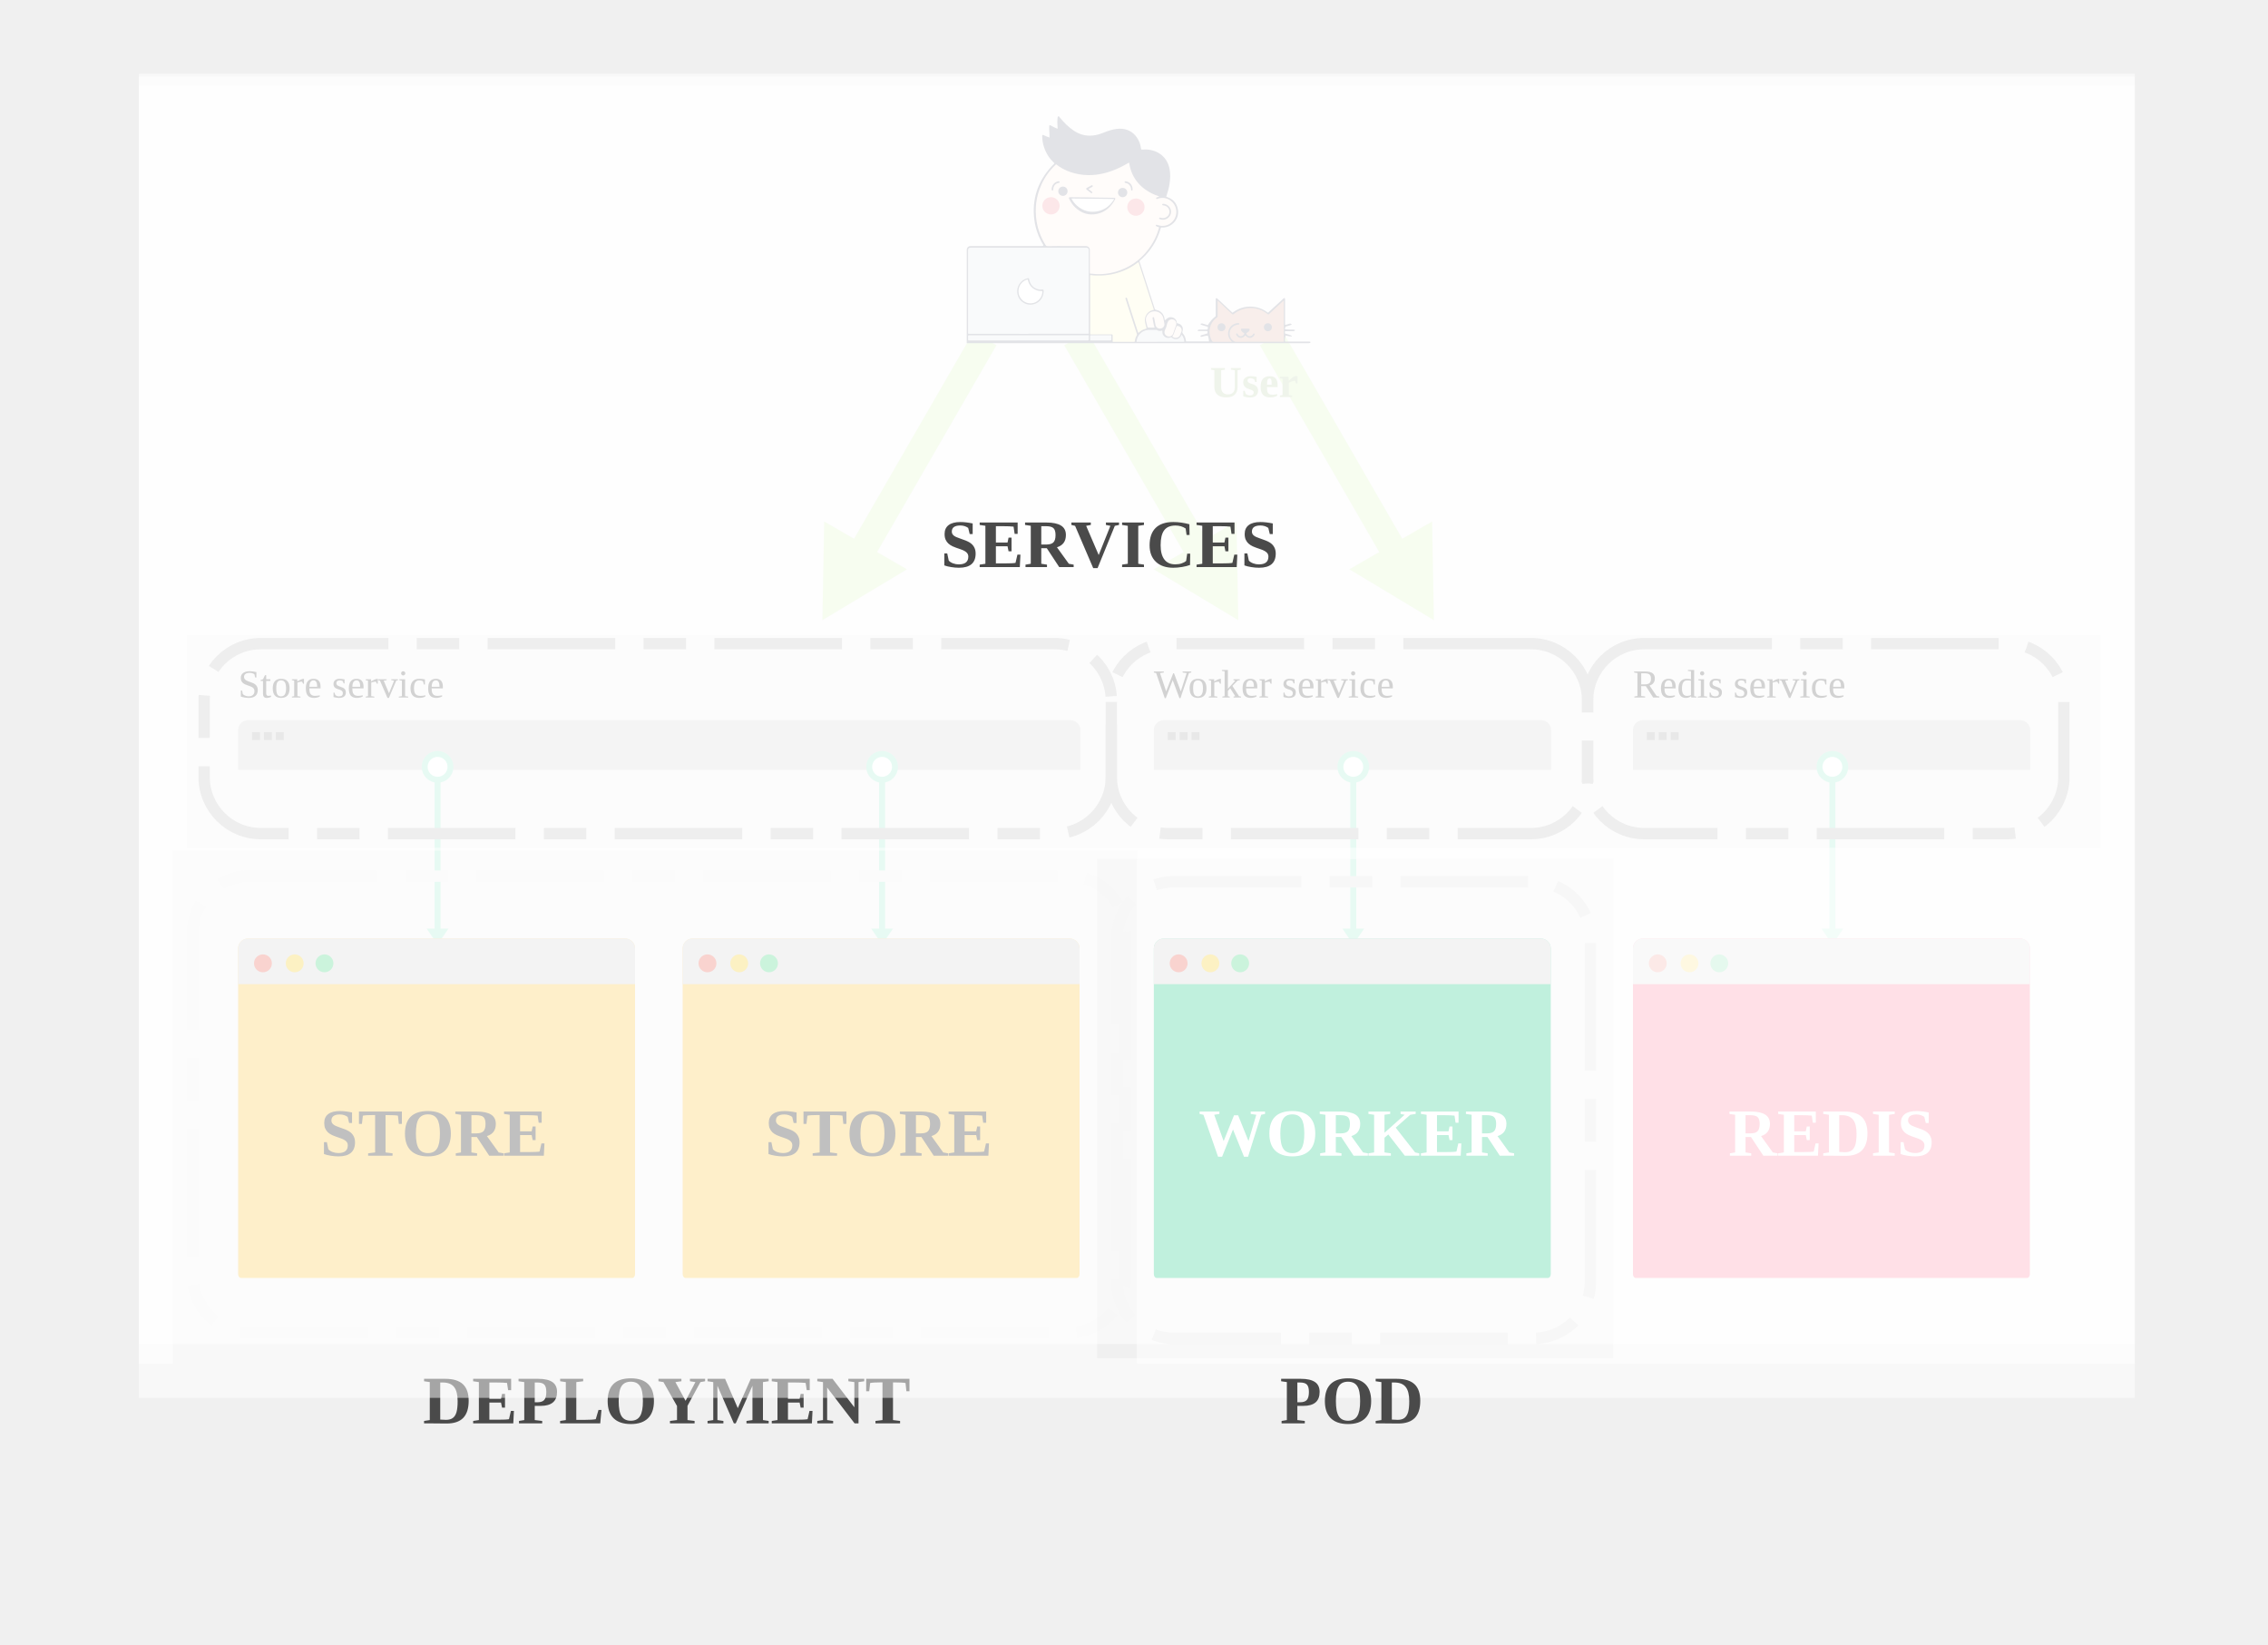
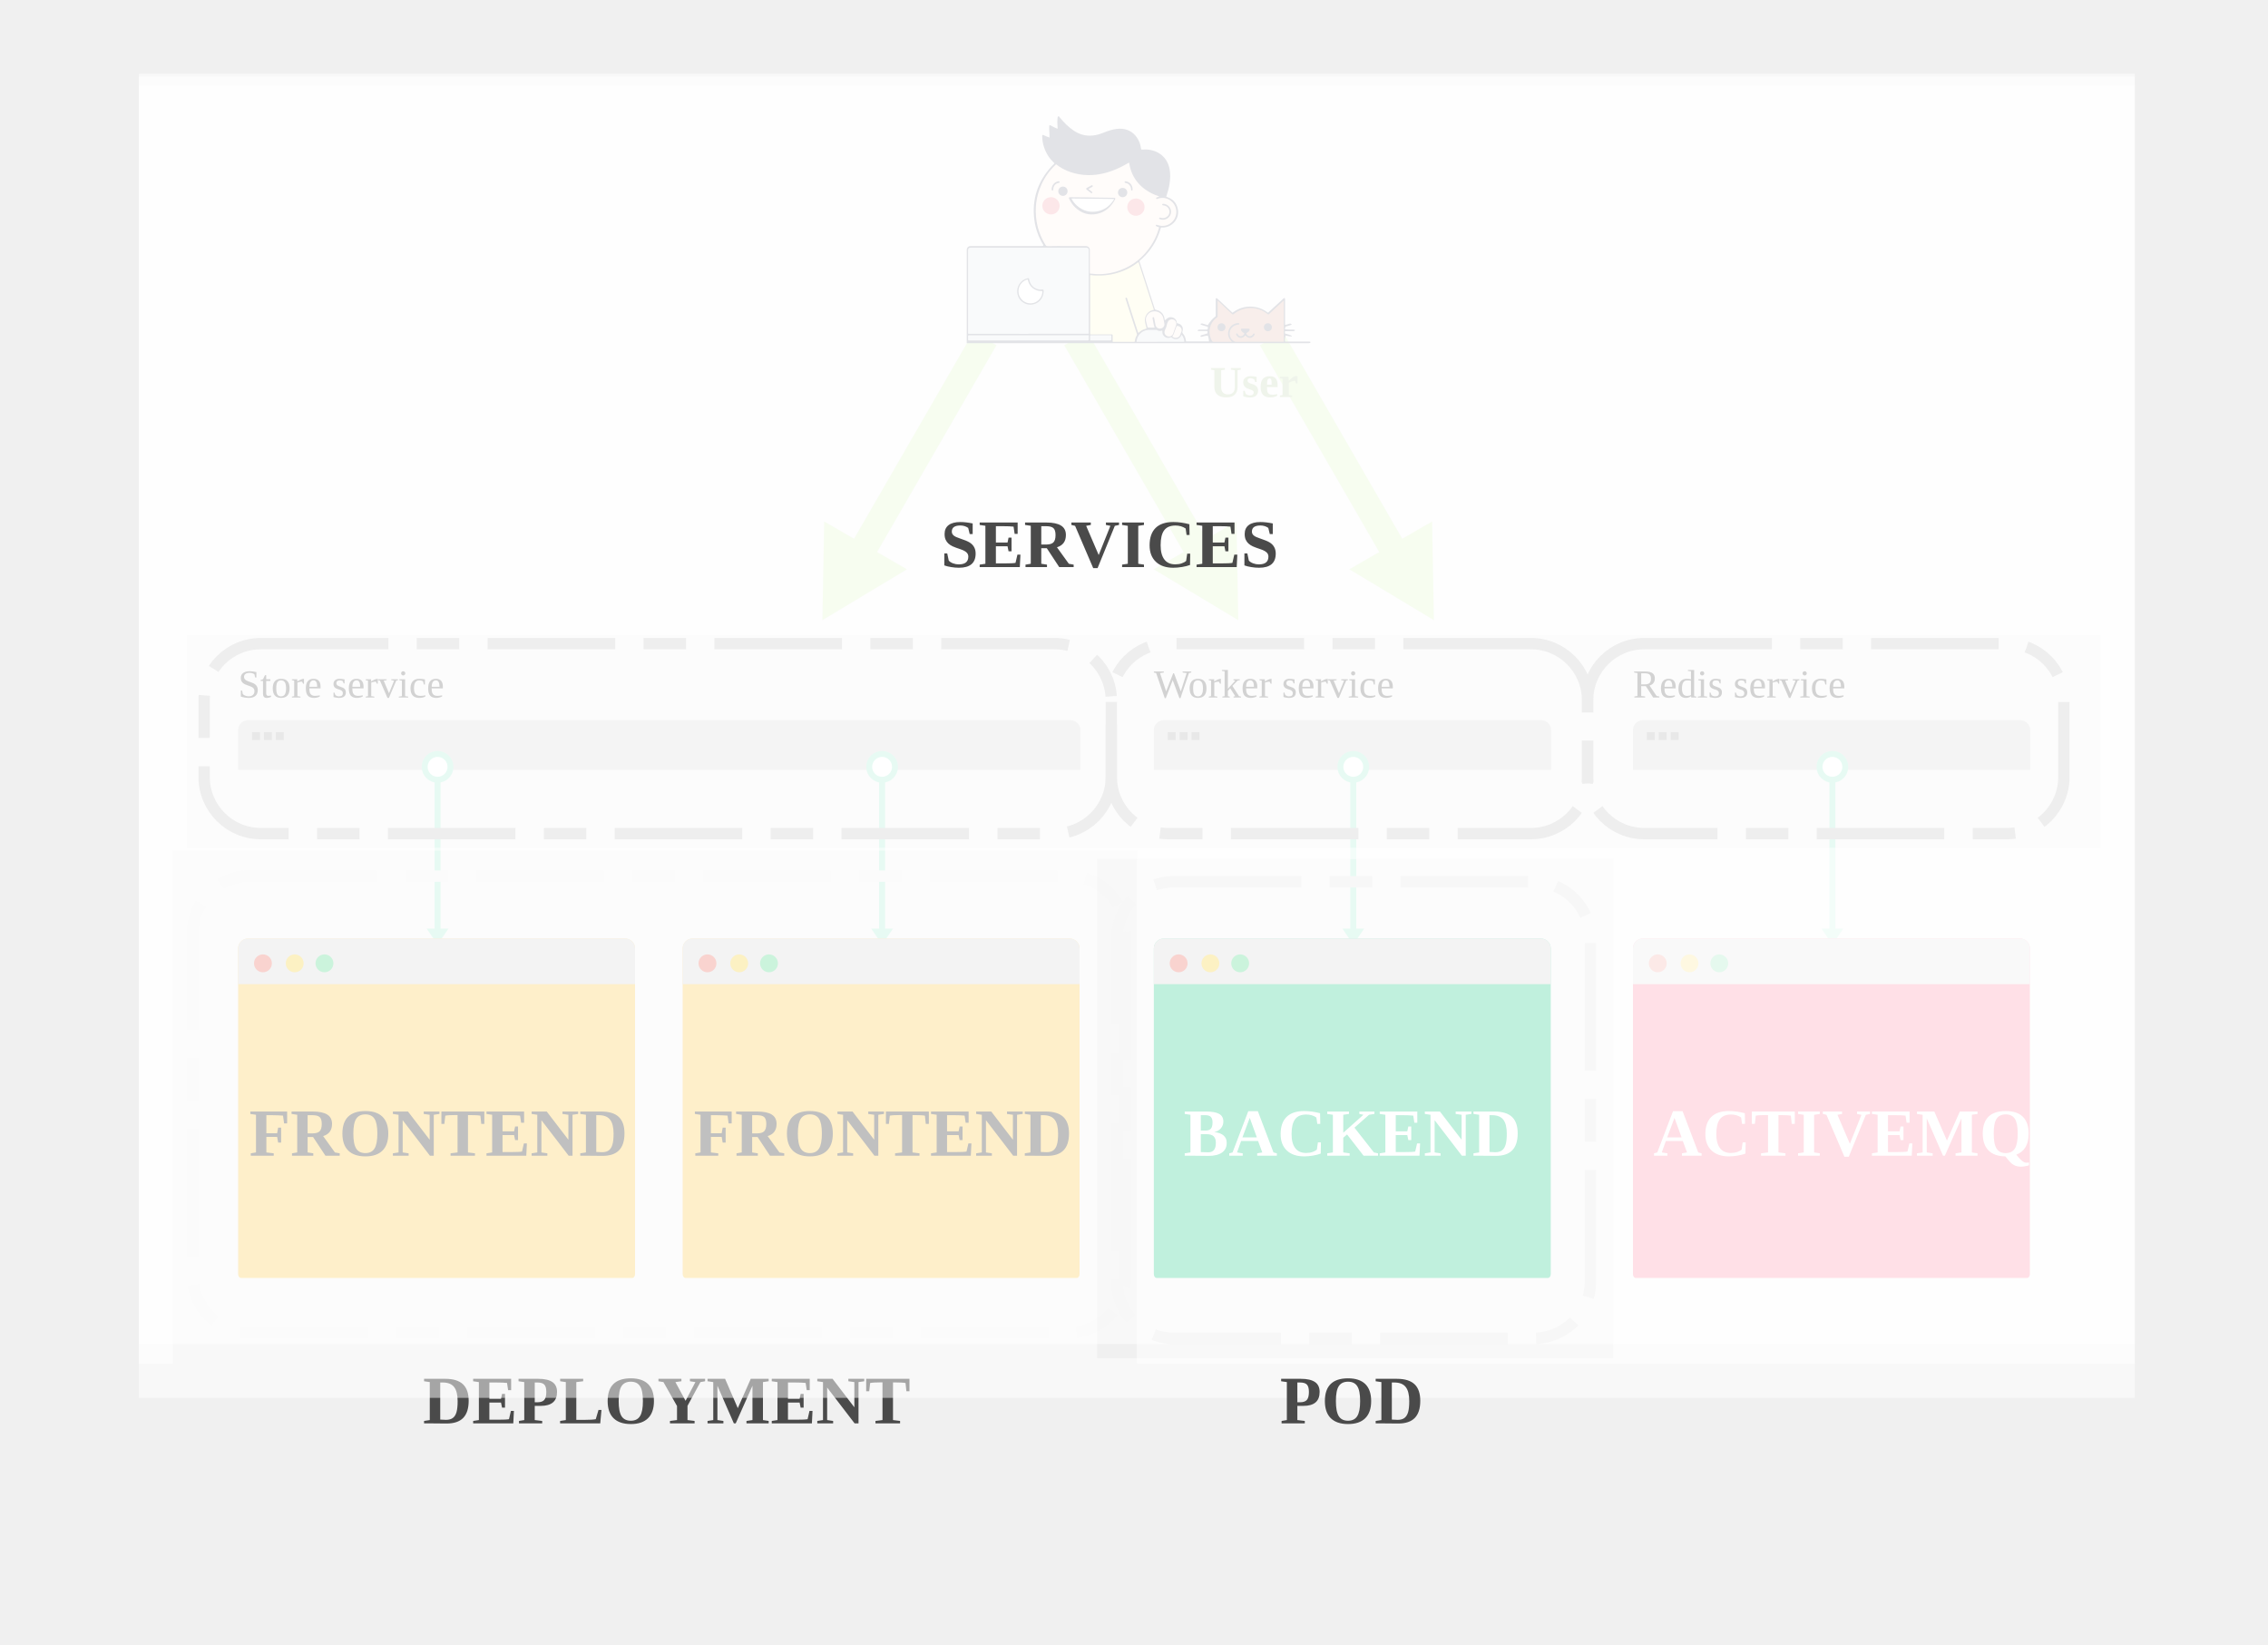
<svg xmlns="http://www.w3.org/2000/svg" viewBox="0 0 800 580" id="k8s">
  <g fill="none" fill-rule="evenodd">
    <g transform="translate(280 41)">
      <g fill="#B8E986" transform="rotate(30 -104.207 133.582)">
        <polygon points="16.848 114.64 0 84.22 33.696 84.22" />
        <polygon points="12.168 0 21.528 0 21.528 106.216 12.168 106.216" />
      </g>
      <g fill="#B8E986" transform="matrix(-.86603 .5 .5 .86603 114.046 70)">
        <polygon points="16.848 114.64 0 84.22 33.696 84.22" />
        <polygon points="12.168 0 21.528 0 21.528 106.216 12.168 106.216" />
      </g>
      <g fill="#B8E986" transform="scale(-1 1) rotate(30 -222.145 -306.57)">
        <polygon points="16.848 114.64 0 84.22 33.696 84.22" />
        <polygon points="12.168 0 21.528 0 21.528 106.216 12.168 106.216" />
      </g>
      <g transform="translate(61)">
        <path fill="#151D38" fill-rule="nonzero" d="M0,80.028 L0.018,47.089 C0.018,46.366 0.604,45.78 1.328,45.78 C9.785,45.779 18.243,45.779 26.701,45.779 C27.225,45.573 27.038,45.442 26.963,45.311 C25.335,42.616 24.269,39.715 23.857,36.571 C22.94,29.366 24.98,23.096 29.882,17.725 C30.163,17.426 30.443,17.145 30.743,16.864 C30.986,16.621 30.986,16.621 30.761,16.396 C29.994,15.666 29.302,14.862 28.722,13.963 C27.412,11.886 26.682,9.621 26.626,7.151 C26.608,6.533 26.738,6.459 27.3,6.739 C27.899,7.039 28.516,7.301 29.171,7.507 C29.246,6.421 29.115,5.523 29.096,4.606 C29.096,4.269 29.077,3.951 29.096,3.614 C29.096,3.146 29.265,3.034 29.676,3.277 C30.331,3.651 30.986,3.988 31.678,4.269 C32.09,4.437 32.09,4.437 32.053,3.988 C31.94,2.809 31.922,1.63 32.053,0.451 C32.165,0.002 32.371,-0.073 32.52,0.058 C32.633,0.152 32.707,0.283 32.801,0.395 C34.242,2.191 35.851,3.801 37.778,5.092 C39.462,6.215 41.277,6.833 43.298,6.852 C44.814,6.87 46.273,6.552 47.676,6.009 C48.986,5.504 50.296,4.98 51.662,4.681 C53.047,4.381 54.45,4.25 55.835,4.587 C58.192,5.167 59.783,6.683 60.774,8.854 C61.149,9.678 61.354,10.538 61.485,11.437 C61.542,11.774 61.542,11.774 61.897,11.755 C63.955,11.605 65.939,11.923 67.735,12.99 C69.887,14.281 71.084,16.228 71.552,18.642 C71.889,20.42 71.795,22.179 71.515,23.957 C71.29,25.342 70.916,26.708 70.467,28.037 C70.355,28.374 70.28,28.355 70.691,28.505 C72.787,29.216 74.097,30.657 74.471,32.828 C74.995,35.804 73.086,38.443 70.317,39.098 C69.812,39.21 69.288,39.285 68.764,39.229 C68.54,39.191 68.465,39.304 68.409,39.51 C68.016,40.932 67.473,42.317 66.818,43.646 C65.471,46.322 63.675,48.624 61.429,50.589 C60.924,50.945 60.887,51.15 60.999,51.431 C61.261,52.161 61.485,52.91 61.729,53.64 C63.244,58.356 64.779,63.053 66.276,67.77 C66.388,68.106 66.537,68.237 66.874,68.294 C68.352,68.612 69.288,69.529 69.681,70.989 C69.756,71.307 69.812,71.644 69.868,71.962 C70.224,71.756 70.373,71.55 70.598,71.363 C71.234,70.839 71.945,70.727 72.712,70.989 C73.498,71.269 73.966,71.849 74.078,72.673 C74.116,72.954 74.19,73.029 74.471,73.066 C75.781,73.272 76.548,74.563 76.118,75.836 C76.005,76.154 76.043,76.379 76.267,76.641 C76.847,77.333 77.184,78.138 77.296,79.036 C77.353,79.429 77.296,79.429 77.727,79.429 L85.455,79.429 C85.455,78.643 85.211,78.025 85.08,77.352 C84.201,77.408 83.602,77.558 83.022,77.745 C82.685,77.857 82.517,77.782 82.461,77.595 C82.405,77.427 82.536,77.296 82.854,77.202 C83.396,77.034 83.939,76.884 84.482,76.715 C85.024,76.547 84.931,76.678 84.931,76.079 C84.949,75.798 84.837,75.761 84.687,75.761 L81.993,75.761 C81.507,75.742 81.432,75.649 81.432,75.499 C81.787,75.218 81.881,75.237 81.993,75.237 L84.65,75.237 C84.893,75.237 84.987,75.162 85.024,74.919 C85.118,74.282 85.137,74.282 84.5,74.095 C83.976,73.927 83.434,73.777 82.91,73.627 C82.498,73.459 82.442,73.347 82.48,73.216 C82.891,73.029 83.003,73.066 83.134,73.103 C83.771,73.291 84.388,73.478 85.024,73.684 C85.885,72.355 86.615,71.419 87.606,70.708 C87.794,70.577 87.831,70.427 87.831,70.221 L87.831,64.438 C87.868,64.176 88.056,64.083 88.28,64.214 C90.132,65.935 91.76,67.451 93.37,68.949 C93.8,69.36 93.669,69.36 94.155,69.005 C97.654,66.516 102.351,66.516 105.85,69.005 C106.299,69.323 106.168,69.398 106.655,68.949 C108.301,67.433 109.929,65.935 111.576,64.42 C111.725,64.289 111.856,64.064 112.1,64.157 C112.362,64.251 112.268,64.513 112.268,64.7 L112.268,73.103 C112.268,73.646 112.268,73.646 112.773,73.496 C113.222,73.365 113.653,73.234 114.102,73.103 C114.738,73.365 114.7,73.496 114.532,73.553 L113.465,73.889 L112.511,74.17 C112.249,74.601 112.249,74.881 112.268,75.143 C113.615,75.256 114.438,75.256 115.262,75.256 C115.73,75.312 115.823,75.405 115.804,75.536 C115.468,75.798 115.337,75.798 115.224,75.798 L112.623,75.798 C112.249,75.798 112.231,75.798 112.231,76.154 C112.231,76.734 112.193,76.603 112.68,76.753 C113.185,76.921 113.709,77.052 114.233,77.221 C114.663,77.408 114.719,77.52 114.663,77.67 C113.559,77.614 113.054,77.445 112.53,77.296 C112.231,78.063 112.231,78.606 112.231,79.167 C112.231,79.373 112.287,79.485 112.511,79.467 L120.595,79.467 C120.8,79.467 121.006,79.448 121.212,79.56 L121.212,79.916 C120.744,80.028 120.613,80.028 120.464,80.028 L0,80.028 Z" />
        <path fill="#CCD6DA" fill-rule="nonzero" d="M21.706,76.752 C21.706,76.733 21.706,76.733 21.706,76.715 C28.628,76.715 35.55,76.715 42.473,76.715 C42.51,76.715 42.529,76.715 42.567,76.715 C43.056,76.715 43.056,76.715 43.056,76.23 C43.056,76.193 43.056,76.137 43.056,76.1 C43.056,66.577 43.056,57.055 43.056,47.514 C43.056,47.402 43.056,47.309 43.056,47.197 C43.037,46.694 42.755,46.396 42.247,46.34 C42.078,46.322 41.909,46.34 41.758,46.34 C28.421,46.34 15.084,46.34 1.766,46.34 C1.653,46.34 1.559,46.34 1.446,46.34 C0.75,46.359 0.468,46.657 0.468,47.328 C0.468,56.981 0.468,66.652 0.468,76.305 C0.468,76.733 0.468,76.733 0.919,76.733 C1.032,76.733 1.126,76.733 1.239,76.733 C8.049,76.752 14.877,76.752 21.706,76.752 Z" />
        <path fill="#FAE0D6" fill-rule="nonzero" d="M35.206,45.775 C36.603,45.775 38.001,45.775 39.417,45.775 C40.274,45.775 41.15,45.775 42.007,45.775 C42.716,45.775 43.256,46.188 43.386,46.827 C43.424,46.996 43.424,47.146 43.424,47.315 C43.424,49.905 43.424,52.477 43.424,55.068 C43.424,55.5 43.461,55.481 43.796,55.519 C46.536,55.857 49.238,55.707 51.903,55.012 C57.978,53.416 62.581,49.849 65.73,44.405 C66.624,42.865 67.295,41.213 67.78,39.486 C67.873,39.148 67.873,39.148 67.556,39.054 C67.388,38.998 67.221,38.942 67.053,38.885 C66.736,38.754 66.643,38.641 66.699,38.454 C66.755,38.247 66.923,38.228 67.258,38.341 C68.153,38.679 69.047,38.754 69.979,38.585 C72.737,38.041 74.507,35.225 73.78,32.502 C73.035,29.724 70.165,28.147 67.482,29.048 C67.351,29.086 67.239,29.161 67.109,29.179 C66.979,29.198 66.885,29.123 66.829,29.01 C66.774,28.879 66.811,28.766 66.904,28.691 C66.979,28.635 67.053,28.597 67.146,28.579 C67.351,28.504 67.538,28.447 67.743,28.391 C67.78,28.372 67.836,28.353 67.854,28.316 C67.892,28.222 67.798,28.241 67.743,28.222 C67.668,28.184 67.575,28.166 67.482,28.128 C66.084,27.64 64.742,27.02 63.512,26.194 C61.276,24.73 59.543,22.815 58.425,20.356 C57.903,19.192 57.549,17.972 57.344,16.695 C57.288,16.319 57.27,16.319 56.953,16.488 C56.841,16.545 56.748,16.601 56.636,16.676 C54.977,17.652 53.282,18.478 51.493,19.154 C47.635,20.6 43.685,21.182 39.603,20.45 C36.771,19.943 34.125,18.929 31.814,17.146 C31.516,16.92 31.516,16.92 31.274,17.164 C29.186,19.173 27.528,21.482 26.335,24.111 C24.49,28.222 23.931,32.502 24.621,36.952 C25.087,39.974 26.168,42.772 27.77,45.362 C27.956,45.681 28.161,45.813 28.553,45.813 C30.752,45.757 32.969,45.775 35.206,45.775 Z" />
        <path fill="#FFF3A2" fill-rule="nonzero" d="M43.545,66.461 C43.545,69.435 43.545,72.389 43.545,75.363 C43.545,75.777 43.545,76.21 43.545,76.624 C43.545,76.85 43.602,76.944 43.845,76.944 C44.35,76.925 44.856,76.944 45.38,76.944 C47.27,76.944 49.16,76.925 51.032,76.925 C51.425,76.925 51.462,76.982 51.462,77.377 C51.462,77.998 51.462,78.619 51.462,79.221 C51.462,79.522 51.425,79.56 51.761,79.56 C54.176,79.56 56.59,79.56 58.986,79.56 C59.229,79.56 59.285,79.466 59.304,79.259 C59.379,78.581 59.584,77.923 59.94,77.339 C60.071,77.132 60.09,76.944 59.996,76.699 C59.603,75.532 59.229,74.347 58.855,73.18 C57.937,70.319 57.002,67.459 56.085,64.598 C56.047,64.504 56.01,64.391 55.991,64.297 C55.954,64.127 56.029,63.996 56.197,63.958 C56.347,63.92 56.459,63.996 56.515,64.127 C56.534,64.184 56.553,64.24 56.571,64.297 C57.226,66.329 57.881,68.362 58.536,70.395 C59.154,72.314 59.772,74.234 60.408,76.135 C60.52,76.455 60.52,76.473 60.763,76.248 C61.437,75.589 62.223,75.156 63.14,74.949 C63.421,74.874 63.44,74.874 63.365,74.591 C63.215,73.97 63.047,73.331 62.916,72.709 C62.485,70.827 63.627,68.889 65.48,68.4 C65.592,68.362 65.723,68.362 65.835,68.324 C65.966,68.306 66.022,68.23 65.966,68.098 C65.948,68.023 65.929,67.948 65.891,67.891 C64.432,63.337 62.953,58.764 61.493,54.209 C61.231,53.362 60.951,52.515 60.67,51.668 C60.614,51.48 60.52,51.405 60.37,51.574 C60.314,51.631 60.258,51.668 60.183,51.706 C58.948,52.628 57.619,53.438 56.216,54.077 C53.483,55.338 50.601,56.054 47.588,56.166 C46.315,56.223 45.043,56.204 43.789,56.016 C43.583,55.978 43.508,56.054 43.527,56.242 C43.527,56.355 43.527,56.486 43.527,56.599 C43.545,59.893 43.545,63.186 43.545,66.461 Z" />
        <path fill="#C27659" fill-rule="nonzero" d="M103.254,79.522 C105.98,79.522 108.725,79.522 111.451,79.522 C111.843,79.522 111.843,79.522 111.843,79.125 C111.843,79.068 111.843,79.011 111.843,78.936 C111.843,74.471 111.843,70.006 111.843,65.54 C111.843,65.446 111.843,65.351 111.843,65.276 C111.843,65.2 111.88,65.105 111.805,65.067 C111.693,65.011 111.656,65.124 111.581,65.181 C110.573,66.127 109.565,67.054 108.538,68 C107.922,68.568 107.306,69.154 106.69,69.722 C106.428,69.968 106.391,69.949 106.111,69.76 C106.017,69.703 105.943,69.627 105.868,69.57 C104.393,68.454 102.75,67.792 100.92,67.659 C98.475,67.47 96.253,68.151 94.292,69.665 C93.863,70.006 93.863,70.006 93.471,69.646 C93.452,69.627 93.434,69.608 93.396,69.589 C91.921,68.189 90.428,66.789 88.934,65.389 C88.822,65.276 88.71,65.067 88.561,65.124 C88.449,65.181 88.505,65.389 88.505,65.54 C88.505,67.168 88.505,68.814 88.505,70.441 C88.505,70.668 88.486,70.857 88.243,71.008 C85.555,72.843 84.92,76.419 86.488,79.182 C86.638,79.446 86.806,79.56 87.123,79.56 C89.102,79.541 91.1,79.56 93.079,79.541 C93.21,79.541 93.396,79.598 93.452,79.484 C93.508,79.371 93.322,79.276 93.228,79.182 C92.257,78.122 91.959,76.892 92.369,75.53 C92.78,74.168 93.732,73.354 95.077,73.033 C95.357,72.957 95.637,72.919 95.917,72.957 C96.066,72.976 96.159,73.071 96.159,73.241 C96.159,73.373 96.085,73.468 95.935,73.487 C95.767,73.506 95.618,73.525 95.45,73.544 C94.162,73.714 93.06,74.698 92.799,75.965 C92.519,77.271 93.079,78.595 94.199,79.295 C94.479,79.465 94.778,79.56 95.133,79.56 C97.896,79.503 100.584,79.522 103.254,79.522 Z" />
        <path fill="#CCD6DA" fill-rule="nonzero" d="M21.74 77.24C21.74 77.24 21.74 77.24 21.74 77.24 17.923 77.256 14.105 77.256 10.287 77.256 7.222 77.256 4.156 77.256 1.091 77.256.978 77.256.846 77.256.734 77.256.546 77.256.452 77.323.47 77.49.47 77.824.47 78.157.47 78.491.47 79.092.47 79.092 1.147 79.092 6.507 79.092 11.886 79.092 17.246 79.075 25.614 79.075 33.964 79.059 42.333 79.059 42.446 79.059 42.577 79.059 42.69 79.059 42.954 79.042 43.048 78.958 43.048 78.725 43.066 78.291 43.048 77.874 43.048 77.44 43.048 77.256 42.954 77.206 42.766 77.223 42.653 77.223 42.559 77.223 42.446 77.223 40.452 77.223 38.478 77.24 36.484 77.24 31.576 77.24 26.667 77.24 21.74 77.24zM68.31 79.541C70.938 79.541 73.584 79.541 76.212 79.541 76.324 79.541 76.416 79.541 76.527 79.541 76.694 79.56 76.768 79.503 76.749 79.313 76.657 78.514 76.379 77.791 75.898 77.144 75.824 77.03 75.75 77.049 75.713 77.182 75.694 77.239 75.676 77.297 75.639 77.354 75.028 78.666 73.51 79.027 72.4 78.114 72.196 77.943 72.067 77.905 71.826 78.019 71.141 78.305 70.494 78.21 69.883 77.791 69.235 77.335 68.939 76.688 68.995 75.87 69.013 75.585 68.995 75.566 68.754 75.642 68.18 75.794 67.644 75.737 67.125 75.433 66.996 75.356 66.885 75.356 66.737 75.356 65.885 75.356 65.016 75.337 64.164 75.356 62.202 75.394 60.518 76.783 60.019 78.742 59.963 78.951 59.926 79.161 59.907 79.37 59.889 79.503 59.944 79.56 60.074 79.56 60.185 79.56 60.315 79.56 60.426 79.56 63.072 79.541 65.7 79.541 68.31 79.541z" />
        <path fill="#FAE0D6" fill-rule="nonzero" d="M65.055 74.546C65.055 74.546 65.055 74.546 65.055 74.546 65.403 74.546 65.731 74.546 66.079 74.546 66.214 74.546 66.292 74.51 66.234 74.365 65.847 73.37 65.789 72.303 65.558 71.271 65.5 71.036 65.596 70.891 65.77 70.855 65.944 70.819 66.06 70.928 66.118 71.163 66.176 71.398 66.214 71.651 66.253 71.887 66.369 72.502 66.466 73.117 66.601 73.714 66.794 74.528 67.586 74.999 68.456 74.854 69.306 74.691 69.847 73.967 69.711 73.153 69.595 72.447 69.479 71.76 69.306 71.072 68.939 69.534 67.296 68.557 65.654 68.847 64.089 69.118 62.949 70.656 63.22 72.158 63.355 72.882 63.587 73.587 63.761 74.311 63.799 74.474 63.896 74.546 64.089 74.546 64.418 74.546 64.746 74.546 65.055 74.546zM69.732 76.119C69.77 76.645 69.942 77.058 70.363 77.358 71.243 77.997 72.428 77.678 72.811 76.663 73.174 75.668 73.518 74.654 73.862 73.64 73.901 73.527 73.92 73.415 73.939 73.283 73.996 72.551 73.557 71.894 72.83 71.668 72.122 71.462 71.338 71.762 70.994 72.42 70.765 72.87 70.573 73.358 70.497 73.866 70.44 74.241 70.325 74.579 70.134 74.917 69.904 75.311 69.77 75.725 69.732 76.119z" />
        <path fill="#CCD6DA" fill-rule="nonzero" d="M47.192,79.092 C47.192,79.092 47.192,79.075 47.192,79.075 C48.199,79.075 49.188,79.075 50.195,79.075 C50.366,79.075 50.537,79.075 50.689,79.075 C50.879,79.058 51.012,78.991 51.012,78.805 C51.012,78.333 51.012,77.861 51.012,77.389 C51.012,77.271 50.936,77.22 50.803,77.22 C50.689,77.22 50.556,77.22 50.442,77.22 C49.016,77.22 47.591,77.22 46.166,77.22 C45.386,77.22 44.607,77.237 43.847,77.237 C43.619,77.237 43.524,77.304 43.524,77.507 C43.543,77.928 43.524,78.35 43.524,78.755 C43.524,79.075 43.524,79.092 43.904,79.092 C45.006,79.092 46.09,79.092 47.192,79.092 Z" />
        <path fill="#FAE0D6" fill-rule="nonzero" d="M75.816,75.534 C75.816,74.696 75.277,74.095 74.459,73.968 C74.1,73.913 74.06,73.932 73.94,74.241 C73.721,74.824 73.521,75.407 73.302,75.971 C73.102,76.481 73.003,77.046 72.604,77.483 C72.464,77.628 72.584,77.719 72.683,77.81 C73.521,78.448 74.798,78.175 75.237,77.228 C75.437,76.791 75.597,76.335 75.756,75.88 C75.816,75.734 75.816,75.589 75.816,75.534 Z" />
        <path fill="#151D38" fill-rule="nonzero" d="M27.136,61.872 C26.987,64.148 25.578,65.846 23.501,66.331 C20.83,66.965 18.197,65.118 17.826,62.375 C17.511,60.062 18.994,57.711 21.405,57.151 C21.925,57.039 21.962,57.058 22.036,57.581 C22.351,59.353 23.538,60.659 25.263,61.051 C25.671,61.144 26.079,61.163 26.505,61.125 C27.062,61.069 27.117,61.125 27.136,61.685 C27.154,61.778 27.136,61.872 27.136,61.872 Z" />
        <path fill="#FFF" fill-rule="nonzero" d="M22.546,65.988 C22.83,65.969 23.208,65.93 23.586,65.834 C25.27,65.374 26.594,63.764 26.67,62.038 C26.689,61.655 26.689,61.655 26.329,61.655 C24.078,61.693 22.111,60.16 21.6,57.936 C21.487,57.437 21.43,57.552 21.128,57.648 C19.179,58.3 17.969,60.332 18.309,62.422 C18.631,64.454 20.428,66.007 22.546,65.988 Z" />
        <g transform="translate(36.036 28.548)">
          <path fill="#151D38" fill-rule="nonzero" d="M13.098,0.171 C14.042,0.171 14.986,0.209 15.93,0.228 C16.374,0.247 16.485,0.398 16.282,0.777 C14.893,3.413 12.857,5.252 9.95,5.878 C7.025,6.504 4.452,5.689 2.249,3.622 C1.379,2.806 0.712,1.82 0.176,0.74 C0.12,0.626 0.065,0.531 0.027,0.417 C-0.047,0.19 0.027,0.076 0.268,0.019 C0.361,0 0.453,0 0.527,0 C2.342,0.019 4.174,0.038 5.989,0.057 C6.303,0.057 11.043,0.171 13.098,0.171 Z" />
          <path fill="#FFF" fill-rule="nonzero" d="M8.458,0.54 C7.894,0.54 7.349,0.54 6.785,0.54 C6.09,0.54 5.414,0.54 4.718,0.504 C3.534,0.468 2.35,0.468 1.166,0.468 C0.903,0.468 0.884,0.486 1.016,0.703 C1.486,1.552 2.087,2.31 2.82,2.961 C4.887,4.767 7.293,5.507 10.037,4.983 C12.555,4.496 14.397,3.087 15.75,1.028 C15.994,0.649 15.994,0.631 15.525,0.631 C13.175,0.594 10.807,0.558 8.458,0.54 Z" />
        </g>
        <path fill="#E5384A" fill-rule="nonzero" d="M26.676 31.59C26.676 30.06 27.824 28.566 29.736 28.548 31.412 28.53 32.76 29.914 32.76 31.59 32.76 33.284 31.412 34.632 29.718 34.632 28.042 34.614 26.676 33.266 26.676 31.59zM62.708 32.067C62.781 33.529 61.521 35.082 59.677 35.1 57.997 35.1 56.646 33.748 56.628 32.067 56.628 30.35 57.961 29.017 59.677 29.017 61.484 28.98 62.799 30.533 62.708 32.067z" />
        <path fill="#151D38" fill-rule="nonzero" d="M33.92 24.804C34.844 24.804 35.588 25.528 35.568 26.452 35.568 27.356 34.844 28.08 33.96 28.08 33.036 28.08 32.292 27.356 32.292 26.432 32.292 25.548 33.015 24.824 33.92 24.804zM55 25.272C55.925 25.272 56.628 25.996 56.628 26.94 56.608 27.844 55.884 28.568 54.98 28.548 54.096 28.548 53.352 27.804 53.352 26.92 53.332 25.996 54.076 25.252 55 25.272zM72.072 33.724C72.053 35.627 70.102 36.969 68.245 36.353 68.189 36.334 68.133 36.316 68.076 36.28 67.889 36.207 67.814 36.081 67.889 35.899 67.945 35.736 68.114 35.718 68.264 35.754 68.358 35.772 68.47 35.827 68.564 35.845 69.858 36.189 71.209 35.392 71.472 34.141 71.734 32.854 70.834 31.639 69.502 31.458 69.389 31.44 69.258 31.422 69.146 31.404 69.014 31.386 68.939 31.277 68.939 31.15 68.939 30.987 69.033 30.914 69.183 30.896 69.277 30.878 69.389 30.896 69.502 30.896 70.984 31.059 72.091 32.274 72.072 33.724zM44.459 24.657C44.459 24.79 44.355 24.866 44.233 24.923 43.868 25.132 43.485 25.34 43.12 25.53 42.964 25.606 42.929 25.682 43.086 25.796 43.398 26.024 43.694 26.271 44.007 26.499 44.094 26.556 44.163 26.613 44.233 26.689 44.32 26.784 44.32 26.917 44.25 27.031 44.181 27.145 44.077 27.164 43.955 27.126 43.885 27.107 43.833 27.069 43.781 27.012 43.312 26.651 42.825 26.29 42.355 25.91 42.025 25.644 42.042 25.454 42.408 25.245 42.929 24.942 43.468 24.657 44.007 24.372 44.268 24.277 44.476 24.372 44.459 24.657zM29.952 25.704C30.005 24.348 30.893 23.224 32.153 22.972 32.295 22.934 32.437 22.914 32.579 22.953 32.686 22.972 32.757 23.069 32.757 23.186 32.774 23.321 32.721 23.437 32.597 23.476 32.473 23.515 32.348 23.534 32.224 23.554 31.266 23.767 30.627 24.542 30.52 25.588 30.502 25.704 30.502 25.801 30.502 25.917 30.485 26.092 30.414 26.208 30.236 26.208 30.059 26.208 29.987 26.072 29.97 25.898 29.952 25.84 29.952 25.782 29.952 25.704zM58.5 25.694C58.5 25.771 58.5 25.904 58.482 26.018 58.445 26.151 58.353 26.208 58.225 26.208 58.097 26.208 58.006 26.132 57.987 25.999 57.969 25.904 57.987 25.809 57.969 25.732 57.914 24.61 57.2 23.754 56.138 23.545 56.083 23.526 56.028 23.526 55.973 23.507 55.79 23.469 55.662 23.374 55.698 23.165 55.735 22.955 55.9 22.917 56.064 22.936 56.687 23.012 57.218 23.26 57.676 23.697 58.189 24.249 58.463 24.896 58.5 25.694zM99.993 78.152C99.291 78.132 98.816 77.931 98.456 77.448 98.304 77.267 98.247 77.267 98.095 77.448 97.431 78.232 96.463 78.373 95.685 77.83 95.419 77.649 95.21 77.388 95.058 77.086 94.982 76.925 94.963 76.724 95.153 76.624 95.343 76.523 95.457 76.624 95.552 76.805 95.609 76.925 95.685 77.046 95.78 77.167 96.406 77.87 97.507 77.649 97.848 76.765 97.924 76.564 97.943 76.443 97.696 76.383 97.355 76.282 97.146 76.001 96.918 75.739 96.823 75.639 96.766 75.498 96.747 75.357 96.691 75.076 96.785 74.895 97.07 74.895 97.867 74.875 98.683 74.875 99.481 74.895 99.746 74.895 99.841 75.076 99.765 75.357 99.651 75.82 99.31 76.061 98.968 76.302 98.854 76.383 98.664 76.363 98.626 76.503 98.589 76.684 98.702 76.865 98.816 77.026 99.329 77.77 100.354 77.77 100.885 77.026 100.942 76.946 100.999 76.825 101.056 76.745 101.151 76.604 101.284 76.584 101.416 76.644 101.549 76.724 101.587 76.865 101.53 77.006 101.416 77.287 101.246 77.529 101.018 77.73 100.676 78.011 100.297 78.172 99.993 78.152zM106.236 73.008C107.038 73.008 107.64 73.63 107.64 74.412 107.64 75.214 106.998 75.836 106.196 75.816 105.414 75.795 104.812 75.174 104.832 74.372 104.812 73.59 105.434 72.988 106.236 73.008zM89.846 75.816C89.069 75.816 88.452 75.219 88.452 74.422 88.452 73.625 89.03 73.028 89.826 73.008 90.643 73.008 91.26 73.605 91.26 74.402 91.24 75.199 90.643 75.816 89.846 75.816z" />
      </g>
      <text fill="#7DA159" font-size="15.6" font-weight="bold" class="sans-serif">
        <tspan x="146.8" y="99.02">User</tspan>
      </text>
    </g>
    <g transform="translate(84 233)">
      <g fill-rule="nonzero" transform="translate(0 21)">
        <path fill="#D2D2D2" d="M297.1,3.5 L297.1,17.5 L0,17.5 L0,3.5 C-2.36723809e-16,1.567 1.567,3.55085713e-16 3.5,0 L293.6,0 C295.533,-3.55085713e-16 297.1,1.567 297.1,3.5 Z" />
        <rect width="2.8" height="2.8" x="4.9" y="4.2" fill="#A3A3A3" />
        <rect width="2.8" height="2.8" x="9.1" y="4.2" fill="#A3A3A3" />
        <rect width="2.8" height="2.8" x="13.3" y="4.2" fill="#A3A3A3" />
      </g>
      <g transform="translate(0 38.5)">
        <g fill-rule="nonzero" transform="translate(66.5)">
          <polygon fill="#9EEBCF" points="4.9 -.7 4.9 58.8 2.8 58.8 2.8 -.7" />
          <circle cx="3.85" cy="-1.05" r="4.55" fill="#FFF" stroke="#9EEBCF" stroke-width="2.1" />
          <polygon fill="#9EEBCF" points="3.85 61.6 0 56 7.7 56" />
        </g>
        <g transform="translate(0 59.5)">
          <path fill="#FABE28" d="M140,118.348 C140,119.095 139.562,119.7 139.021,119.7 L0.979,119.7 C0.438,119.7 0,119.095 0,118.348 L-4.4408921e-16,3.5 C-6.80813019e-16,1.567 1.567,-8.90034966e-17 3.5,-4.4408921e-16 L136.5,-4.4408921e-16 C138.433,-7.99174923e-16 140,1.567 140,3.5 L140,118.348 Z" />
          <text fill="#000" font-size="23.8" font-weight="bold" class="sans-serif">
-             <tspan x="29.007" y="76.6">STORE</tspan>
+             <tspan x="3.893" y="76.6">FRONTEND</tspan>
          </text>
          <path fill="#CCC" d="M3.5,0 L136.5,4.4408921e-16 C138.433,-1.53626092e-14 140,1.567 140,3.5 L140,16.1 L0,16.1 L0,3.5 C-2.36723809e-16,1.567 1.567,7.99174923e-16 3.5,4.4408921e-16 Z" />
          <path fill="#E74C3C" d="M11.9,8.75 C11.9,10.49 10.49,11.9 8.75,11.9 C7.01,11.9 5.6,10.49 5.6,8.75 C5.6,7.01 7.01,5.6 8.75,5.6 C10.49,5.6 11.9,7.01 11.9,8.75" />
          <path fill="#F1C40F" d="M23.1,8.75 C23.1,10.49 21.69,11.9 19.95,11.9 C18.21,11.9 16.8,10.49 16.8,8.75 C16.8,7.01 18.21,5.6 19.95,5.6 C21.69,5.6 23.1,7.01 23.1,8.75" />
          <path fill="#2ECC71" d="M33.6,8.75 C33.6,10.49 32.19,11.9 30.45,11.9 C28.71,11.9 27.3,10.49 27.3,8.75 C27.3,7.01 28.71,5.6 30.45,5.6 C32.19,5.6 33.6,7.01 33.6,8.75" />
        </g>
      </g>
      <g transform="translate(156.8 38.5)">
        <g fill-rule="nonzero" transform="translate(66.5)">
          <polygon fill="#9EEBCF" points="4.9 -.7 4.9 58.8 2.8 58.8 2.8 -.7" />
          <circle cx="3.85" cy="-1.05" r="4.55" fill="#FFF" stroke="#9EEBCF" stroke-width="2.1" />
          <polygon fill="#9EEBCF" points="3.85 61.6 0 56 7.7 56" />
        </g>
        <g transform="translate(0 59.5)">
          <path fill="#FABE28" d="M140,118.348 C140,119.095 139.562,119.7 139.021,119.7 L0.979,119.7 C0.438,119.7 0,119.095 0,118.348 L-4.4408921e-16,3.5 C-6.80813019e-16,1.567 1.567,-8.90034966e-17 3.5,-4.4408921e-16 L136.5,-4.4408921e-16 C138.433,-7.99174923e-16 140,1.567 140,3.5 L140,118.348 Z" />
          <text fill="#000" font-size="23.8" font-weight="bold" class="sans-serif">
-             <tspan x="29.007" y="76.6">STORE</tspan>
+             <tspan x="3.893" y="76.6">FRONTEND</tspan>
          </text>
          <path fill="#CCC" d="M3.5,0 L136.5,4.4408921e-16 C138.433,-1.53626092e-14 140,1.567 140,3.5 L140,16.1 L0,16.1 L0,3.5 C-2.36723809e-16,1.567 1.567,7.99174923e-16 3.5,4.4408921e-16 Z" />
          <path fill="#E74C3C" d="M11.9,8.75 C11.9,10.49 10.49,11.9 8.75,11.9 C7.01,11.9 5.6,10.49 5.6,8.75 C5.6,7.01 7.01,5.6 8.75,5.6 C10.49,5.6 11.9,7.01 11.9,8.75" />
          <path fill="#F1C40F" d="M23.1,8.75 C23.1,10.49 21.69,11.9 19.95,11.9 C18.21,11.9 16.8,10.49 16.8,8.75 C16.8,7.01 18.21,5.6 19.95,5.6 C21.69,5.6 23.1,7.01 23.1,8.75" />
          <path fill="#2ECC71" d="M33.6,8.75 C33.6,10.49 32.19,11.9 30.45,11.9 C28.71,11.9 27.3,10.49 27.3,8.75 C27.3,7.01 28.71,5.6 30.45,5.6 C32.19,5.6 33.6,7.01 33.6,8.75" />
        </g>
      </g>
      <text fill="#4A4A4A" font-size="14" class="sans-serif">
        <tspan x="0" y="13">Store service</tspan>
      </text>
    </g>
    <g transform="translate(407 233)">
      <g fill-rule="nonzero" transform="translate(0 21)">
        <path fill="#D2D2D2" d="M140.1,3.5 L140.1,17.5 L0,17.5 L0,3.5 C-2.36723809e-16,1.567 1.567,-8.90034966e-17 3.5,-4.4408921e-16 L136.6,-4.4408921e-16 C138.533,-7.99174923e-16 140.1,1.567 140.1,3.5 Z" />
        <rect width="2.8" height="2.8" x="4.9" y="4.2" fill="#A3A3A3" />
        <rect width="2.8" height="2.8" x="9.1" y="4.2" fill="#A3A3A3" />
        <rect width="2.8" height="2.8" x="13.3" y="4.2" fill="#A3A3A3" />
      </g>
      <g transform="translate(0 38.5)">
        <g fill-rule="nonzero" transform="translate(66.5)">
          <polygon fill="#9EEBCF" points="4.9 -.7 4.9 58.8 2.8 58.8 2.8 -.7" />
          <circle cx="3.85" cy="-1.05" r="4.55" fill="#FFF" stroke="#9EEBCF" stroke-width="2.1" />
          <polygon fill="#9EEBCF" points="3.85 61.6 0 56 7.7 56" />
        </g>
        <g transform="translate(0 59.5)">
          <path fill="#00C176" d="M140,118.348 C140,119.095 139.562,119.7 139.021,119.7 L0.979,119.7 C0.438,119.7 0,119.095 0,118.348 L-4.4408921e-16,3.5 C-6.80813019e-16,1.567 1.567,-8.90034966e-17 3.5,-4.4408921e-16 L136.5,-4.4408921e-16 C138.433,-7.99174923e-16 140,1.567 140,3.5 L140,118.348 Z" />
          <text fill="#FFF" font-size="23.8" font-weight="bold" class="sans-serif">
-             <tspan x="15.793" y="76.6">WORKER</tspan>
+             <tspan x="10.5" y="76.6">BACKEND</tspan>
          </text>
          <path fill="#CCC" d="M3.5,0 L136.5,4.4408921e-16 C138.433,-1.53626092e-14 140,1.567 140,3.5 L140,16.1 L0,16.1 L0,3.5 C-2.36723809e-16,1.567 1.567,7.99174923e-16 3.5,4.4408921e-16 Z" />
          <path fill="#E74C3C" d="M11.9,8.75 C11.9,10.49 10.49,11.9 8.75,11.9 C7.01,11.9 5.6,10.49 5.6,8.75 C5.6,7.01 7.01,5.6 8.75,5.6 C10.49,5.6 11.9,7.01 11.9,8.75" />
          <path fill="#F1C40F" d="M23.1,8.75 C23.1,10.49 21.69,11.9 19.95,11.9 C18.21,11.9 16.8,10.49 16.8,8.75 C16.8,7.01 18.21,5.6 19.95,5.6 C21.69,5.6 23.1,7.01 23.1,8.75" />
          <path fill="#2ECC71" d="M33.6,8.75 C33.6,10.49 32.19,11.9 30.45,11.9 C28.71,11.9 27.3,10.49 27.3,8.75 C27.3,7.01 28.71,5.6 30.45,5.6 C32.19,5.6 33.6,7.01 33.6,8.75" />
        </g>
      </g>
      <text fill="#4A4A4A" font-size="14" class="sans-serif">
        <tspan x="0" y="13">Worker service</tspan>
      </text>
    </g>
    <g transform="translate(576 233)">
      <g fill-rule="nonzero" transform="translate(0 21)">
        <path fill="#D2D2D2" d="M140.1,3.5 L140.1,17.5 L0,17.5 L0,3.5 C-2.36723809e-16,1.567 1.567,-8.90034966e-17 3.5,-4.4408921e-16 L136.6,-4.4408921e-16 C138.533,-7.99174923e-16 140.1,1.567 140.1,3.5 Z" />
        <rect width="2.8" height="2.8" x="4.9" y="4.2" fill="#A3A3A3" />
        <rect width="2.8" height="2.8" x="9.1" y="4.2" fill="#A3A3A3" />
        <rect width="2.8" height="2.8" x="13.3" y="4.2" fill="#A3A3A3" />
      </g>
      <g fill-rule="nonzero" transform="translate(66 38.5)">
        <g transform="translate(.5)">
          <polygon fill="#9EEBCF" points="4.9 -.7 4.9 58.8 2.8 58.8 2.8 -.7" />
          <circle cx="3.85" cy="-1.05" r="4.55" fill="#FFF" stroke="#9EEBCF" stroke-width="2.1" />
          <polygon fill="#9EEBCF" points="3.85 61.6 0 56 7.7 56" />
        </g>
      </g>
      <text fill="#4A4A4A" font-size="14" class="sans-serif">
        <tspan x="0" y="13">Redis service</tspan>
      </text>
    </g>
    <g transform="translate(576 331)">
      <path fill="#FF003C" d="M140,118.348 C140,119.095 139.562,119.7 139.021,119.7 L0.979,119.7 C0.438,119.7 0,119.095 0,118.348 L-4.4408921e-16,3.5 C-6.80813019e-16,1.567 1.567,-8.90034966e-17 3.5,-4.4408921e-16 L136.5,-4.4408921e-16 C138.433,-7.99174923e-16 140,1.567 140,3.5 L140,118.348 Z" />
      <text fill="#FFF" font-size="23.8" font-weight="bold" class="sans-serif">
-         <tspan x="33.632" y="76.6">REDIS</tspan>
+         <tspan x="7.194" y="76.6">ACTIVEMQ</tspan>
      </text>
      <path fill="#CCC" d="M3.5,0 L136.5,4.4408921e-16 C138.433,-1.53626092e-14 140,1.567 140,3.5 L140,16.1 L0,16.1 L0,3.5 C-2.36723809e-16,1.567 1.567,7.99174923e-16 3.5,4.4408921e-16 Z" />
      <path fill="#E74C3C" d="M11.9,8.75 C11.9,10.49 10.49,11.9 8.75,11.9 C7.01,11.9 5.6,10.49 5.6,8.75 C5.6,7.01 7.01,5.6 8.75,5.6 C10.49,5.6 11.9,7.01 11.9,8.75" />
      <path fill="#F1C40F" d="M23.1,8.75 C23.1,10.49 21.69,11.9 19.95,11.9 C18.21,11.9 16.8,10.49 16.8,8.75 C16.8,7.01 18.21,5.6 19.95,5.6 C21.69,5.6 23.1,7.01 23.1,8.75" />
      <path fill="#2ECC71" d="M33.6,8.75 C33.6,10.49 32.19,11.9 30.45,11.9 C28.71,11.9 27.3,10.49 27.3,8.75 C27.3,7.01 28.71,5.6 30.45,5.6 C32.19,5.6 33.6,7.01 33.6,8.75" />
    </g>
    <g id="k8s-animejs-deployment" transform="translate(49 30)">
      <g stroke="#EEE" stroke-dasharray="45 10 15 10" stroke-width="4" transform="translate(19 279)">
        <path d="M20,0 L309,0 C320.046,-2.02906125e-15 329,8.954 329,20 L329,141 C329,152.046 320.046,161 309,161 L20,161 C8.954,161 1.3527075e-15,152.046 0,141 L0,20 C-1.3527075e-15,8.954 8.954,2.02906125e-15 20,0 Z" />
      </g>
      <path fill="#FFF" d="M0,0 L704,0 L704,451 L0,451 L0,0 Z M12,270 L12,451 L352,451 L352,270 L12,270 Z" opacity=".5" />
      <text fill="#4A4A4A" font-size="24" font-weight="bold" class="sans-serif">
        <tspan x="100.162" y="472">DEPLOYMENT</tspan>
      </text>
    </g>
    <g id="k8s-animejs-pod" transform="translate(49 27)">
      <g stroke="#EEE" stroke-dasharray="45 10 15 10" stroke-width="4" transform="translate(345 284)">
        <path d="M20,0 L147,0 C158.046,-2.02906125e-15 167,8.954 167,20 L167,141 C167,152.046 158.046,161 147,161 L20,161 C8.954,161 1.3527075e-15,152.046 0,141 L0,20 C-1.3527075e-15,8.954 8.954,2.02906125e-15 20,0 Z" />
      </g>
      <path fill="#FFF" d="M0,0 L704,0 L704,466 L0,466 L0,0 Z M338,276 L338,452 L520,452 L520,276 L338,276 Z" opacity=".5" />
      <text fill="#4A4A4A" font-size="24" font-weight="bold" class="sans-serif">
        <tspan x="402.496" y="475">POD</tspan>
      </text>
    </g>
    <g id="k8s-animejs-services" transform="translate(49 26)">
      <g stroke="#EEE" stroke-dasharray="45 10 15 10" stroke-width="4" transform="translate(23 201)">
        <path d="M20,0 L300,0 C311.046,-2.02906125e-15 320,8.954 320,20 L320,47 C320,58.046 311.046,67 300,67 L20,67 C8.954,67 1.3527075e-15,58.046 0,47 L0,20 C-1.3527075e-15,8.954 8.954,2.02906125e-15 20,0 Z" />
      </g>
      <g stroke="#EEE" stroke-dasharray="45 10 15 10" stroke-width="4" transform="matrix(-1 0 0 1 511 201)">
        <path d="M20,0 L148,0 C159.046,-2.02906125e-15 168,8.954 168,20 L168,47 C168,58.046 159.046,67 148,67 L20,67 C8.954,67 1.3527075e-15,58.046 0,47 L0,20 C-1.3527075e-15,8.954 8.954,2.02906125e-15 20,0 Z" />
      </g>
      <g stroke="#EEE" stroke-dasharray="45 10 15 10" stroke-width="4" transform="translate(511 201)">
        <path d="M20,0 L148,0 C159.046,-2.02906125e-15 168,8.954 168,20 L168,47 C168,58.046 159.046,67 148,67 L20,67 C8.954,67 1.3527075e-15,58.046 0,47 L0,20 C-1.3527075e-15,8.954 8.954,2.02906125e-15 20,0 Z" />
      </g>
      <path fill="#FFF" d="M0,0 L704,0 L704,448 L0,448 L0,0 Z M17,198 L17,273 L692,273 L692,198 L17,198 Z" opacity=".5" />
      <text fill="#4A4A4A" font-size="24" font-weight="bold" class="sans-serif">
        <tspan x="282.814" y="174">SERVICES</tspan>
      </text>
    </g>
  </g>
</svg>
